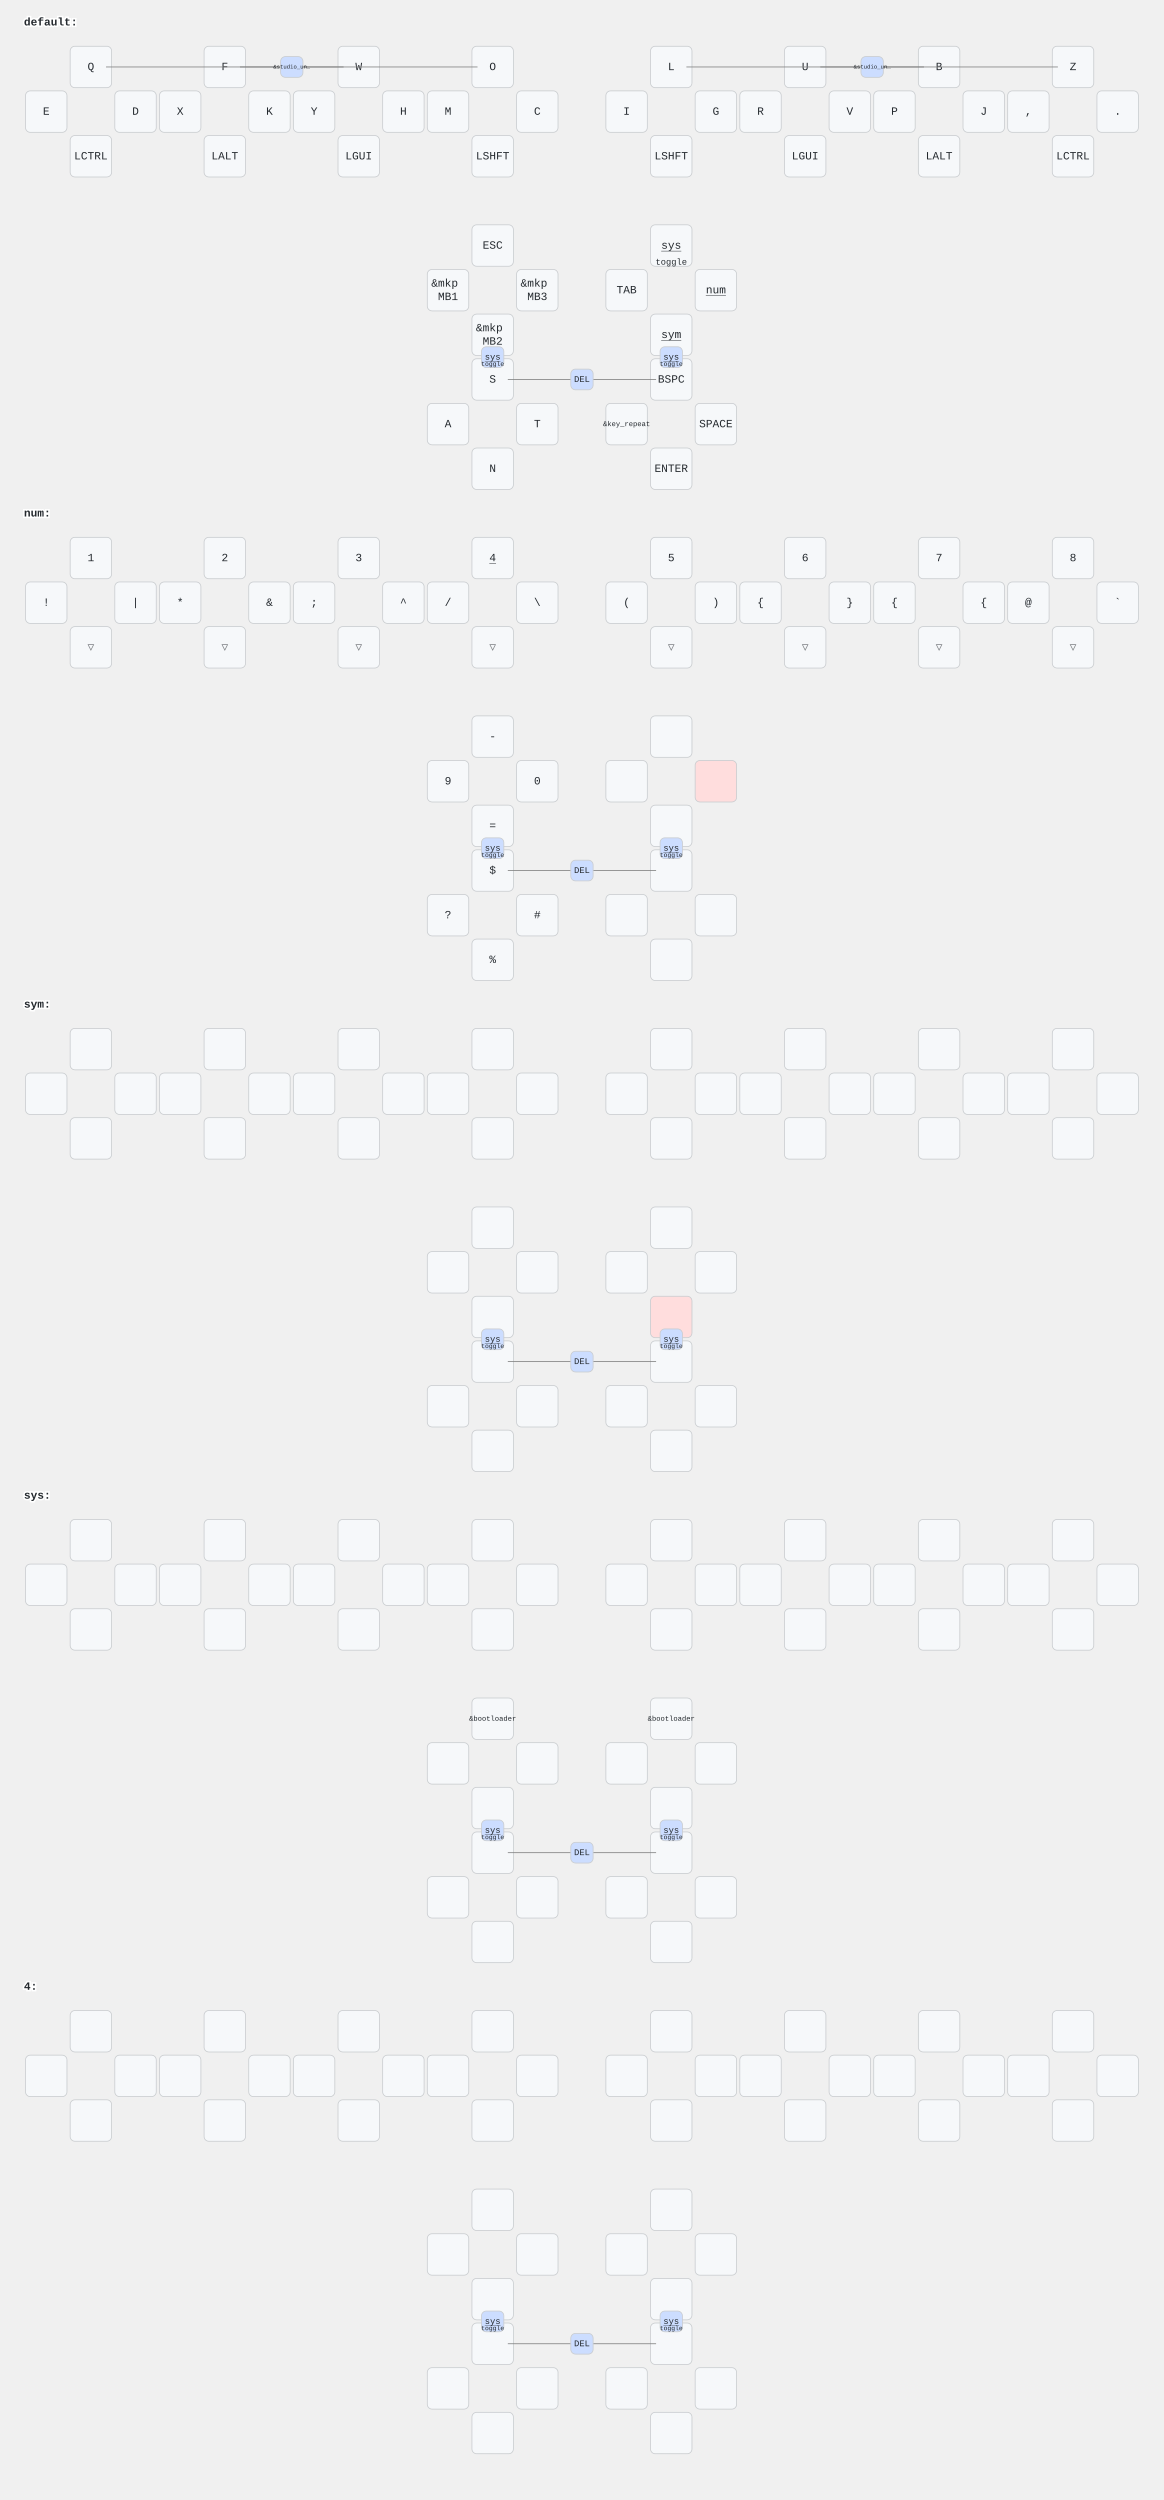
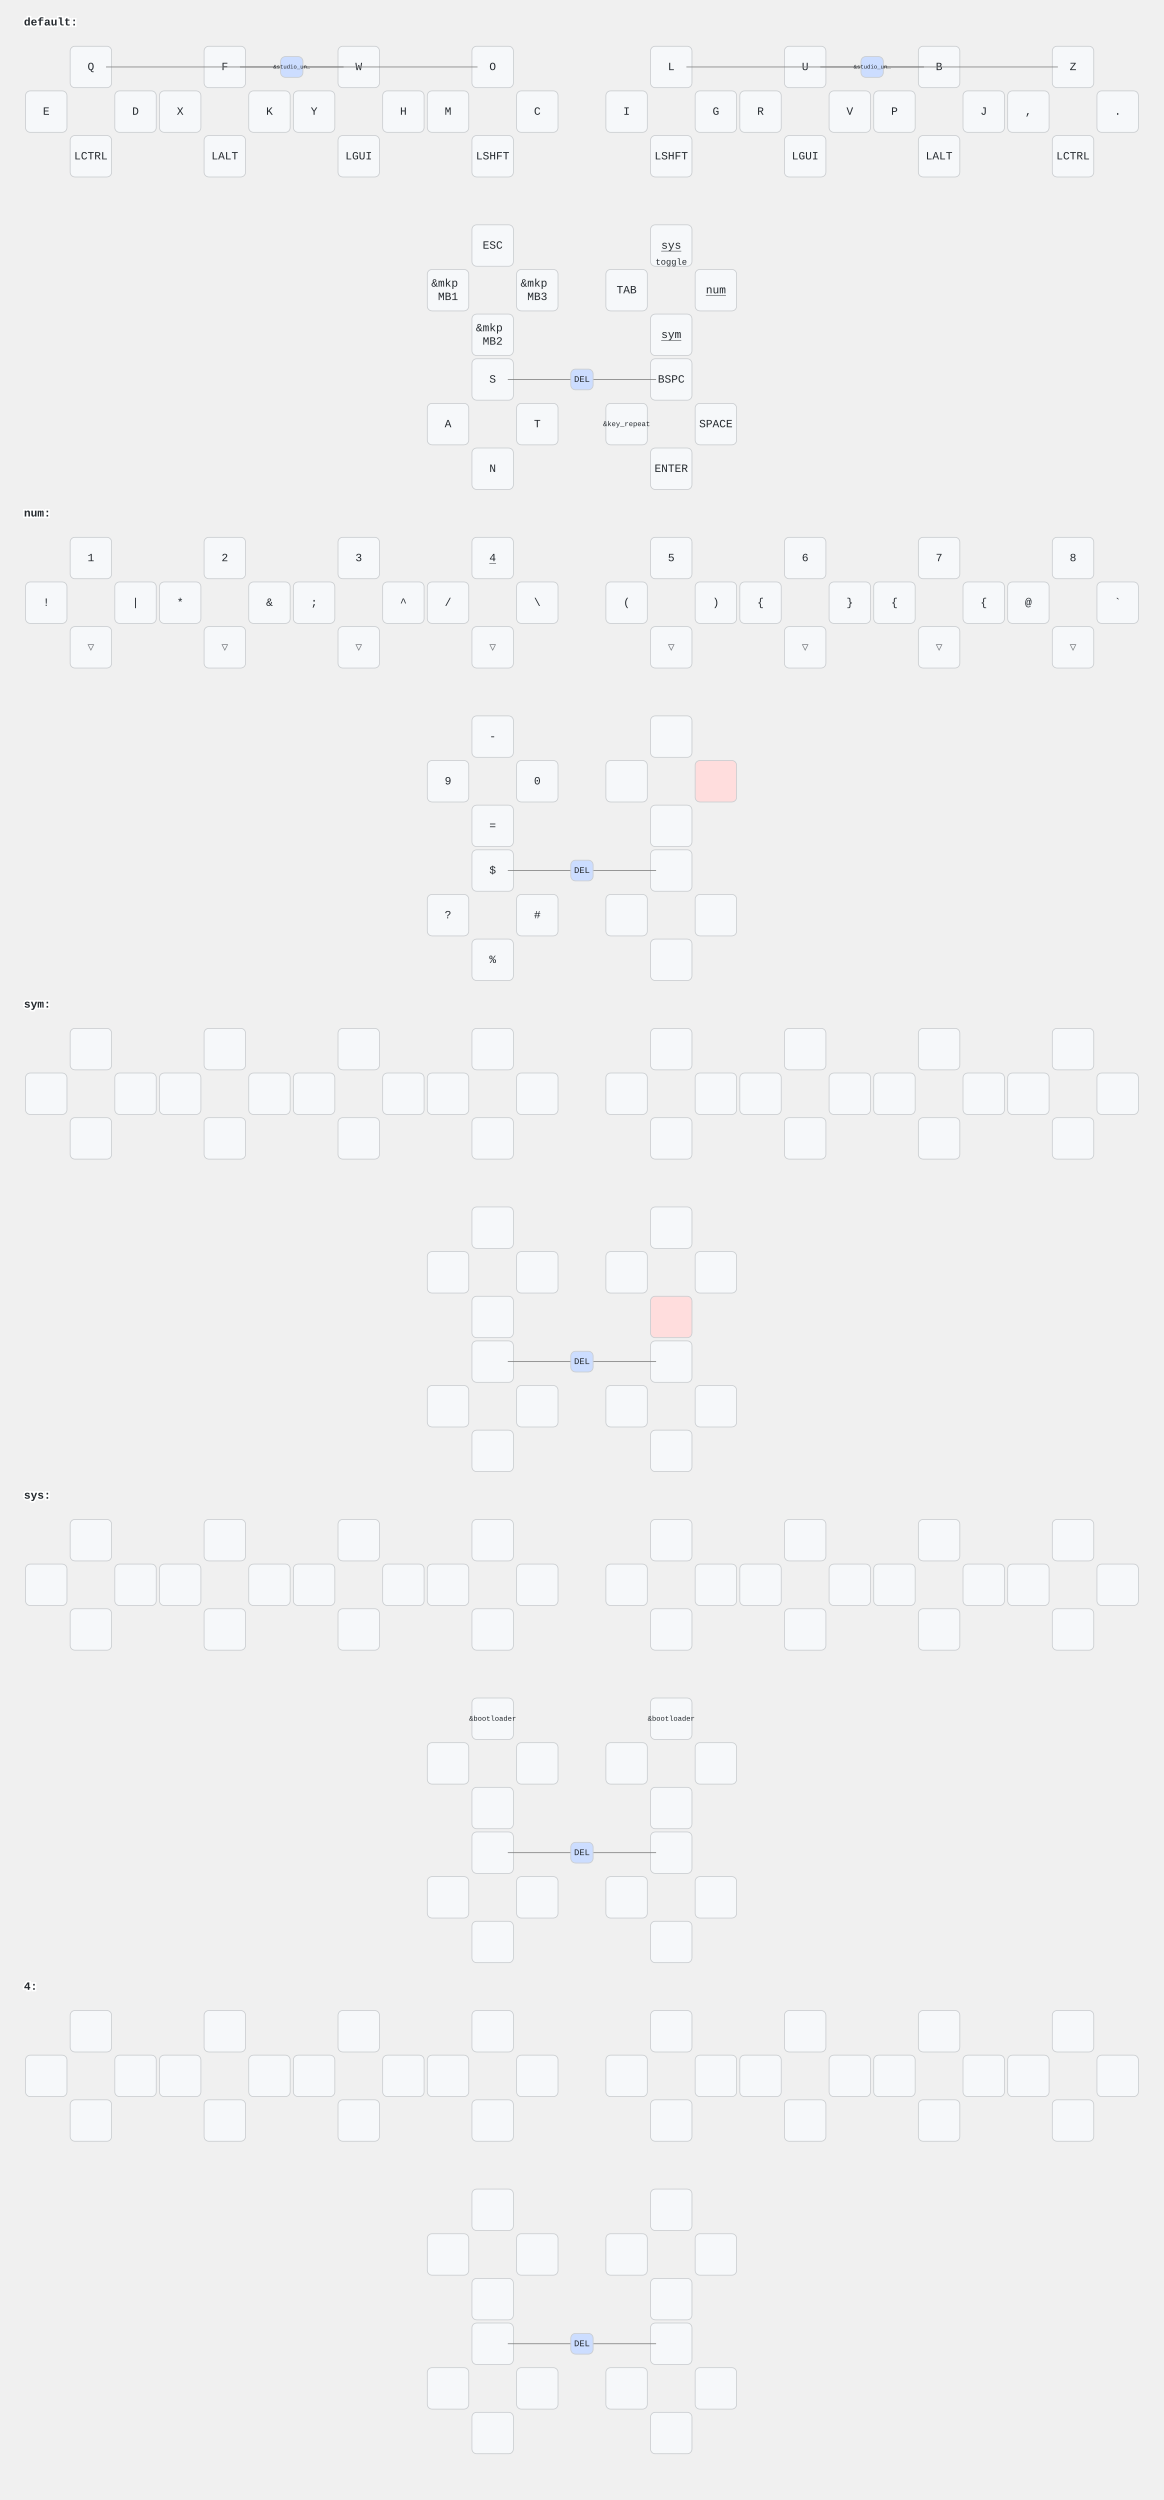
<svg xmlns="http://www.w3.org/2000/svg" width="1460" height="3136" viewBox="0 0 1460 3136" class="keymap">
  <style>/* inherit to force styles through use tags */
svg path {
    fill: inherit;
}

/* font and background color specifications */
svg.keymap {
    font-family: SFMono-Regular,Consolas,Liberation Mono,Menlo,monospace;
    font-size: 14px;
    font-kerning: normal;
    text-rendering: optimizeLegibility;
    fill: #24292e;
}

/* default key styling */
rect.key {
    fill: #f6f8fa;
}

rect.key, rect.combo {
    stroke: #c9cccf;
    stroke-width: 1;
}

/* default key side styling, only used is draw_key_sides is set */
rect.side {
    filter: brightness(90%);
}

/* color accent for combo boxes */
rect.combo, rect.combo-separate {
    fill: #cdf;
}

/* color accent for held keys */
rect.held, rect.combo.held {
    fill: #fdd;
}

/* color accent for ghost (optional) keys */
rect.ghost, rect.combo.ghost {
    stroke-dasharray: 4, 4;
    stroke-width: 2;
}

text {
    text-anchor: middle;
    dominant-baseline: middle;
}

/* styling for layer labels */
text.label {
    font-weight: bold;
    text-anchor: start;
    stroke: white;
    stroke-width: 4;
    paint-order: stroke;
}

/* styling for optional footer */
text.footer {
    text-anchor: end;
    dominant-baseline: auto;
    stroke: white;
    stroke-width: 4;
    paint-order: stroke;
}

/* styling for combo tap, and key non-tap label text */
text.combo, text.hold, text.shifted, text.left, text.right {
    font-size: 11px;
}

text.hold {
    text-anchor: middle;
    dominant-baseline: auto;
}

text.shifted {
    text-anchor: middle;
    dominant-baseline: hanging;
}

text.left {
    text-anchor: start;
}

text.right {
    text-anchor: end;
}

text.layer-activator {
    text-decoration: underline;
}

/* styling for hold/shifted label text in combo box */
text.combo.hold, text.combo.shifted, text.combo.left, text.combo.right {
    font-size: 8px;
}

/* lighter symbol for transparent keys */
text.trans {
    fill: #7b7e81;
}

/* styling for combo dendrons */
path.combo {
    stroke-width: 1;
    stroke: gray;
    fill: none;
}

/* Start Tabler Icons Cleanup */
/* cannot use height/width with glyphs */
.icon-tabler &gt; path {
    fill: inherit;
    stroke: inherit;
    stroke-width: 2;
}
/* hide tabler's default box */
.icon-tabler &gt; path[stroke="none"][fill="none"] {
    visibility: hidden;
}
/* End Tabler Icons Cleanup */
</style>
  <g transform="translate(30, 0)" class="layer-default">
    <text x="0" y="28" class="label" id="default">default:</text>
    <g transform="translate(0, 56)">
      <g transform="translate(84, 28)" class="key keypos-0">
        <rect rx="6" ry="6" x="-26" y="-26" width="52" height="52" class="key" />
        <text x="0" y="0" class="key tap">Q</text>
      </g>
      <g transform="translate(252, 28)" class="key keypos-1">
        <rect rx="6" ry="6" x="-26" y="-26" width="52" height="52" class="key" />
        <text x="0" y="0" class="key tap">F</text>
      </g>
      <g transform="translate(420, 28)" class="key keypos-2">
        <rect rx="6" ry="6" x="-26" y="-26" width="52" height="52" class="key" />
        <text x="0" y="0" class="key tap">W</text>
      </g>
      <g transform="translate(588, 28)" class="key keypos-3">
        <rect rx="6" ry="6" x="-26" y="-26" width="52" height="52" class="key" />
        <text x="0" y="0" class="key tap">O</text>
      </g>
      <g transform="translate(812, 28)" class="key keypos-4">
        <rect rx="6" ry="6" x="-26" y="-26" width="52" height="52" class="key" />
        <text x="0" y="0" class="key tap">L</text>
      </g>
      <g transform="translate(980, 28)" class="key keypos-5">
        <rect rx="6" ry="6" x="-26" y="-26" width="52" height="52" class="key" />
        <text x="0" y="0" class="key tap">U</text>
      </g>
      <g transform="translate(1148, 28)" class="key keypos-6">
        <rect rx="6" ry="6" x="-26" y="-26" width="52" height="52" class="key" />
        <text x="0" y="0" class="key tap">B</text>
      </g>
      <g transform="translate(1316, 28)" class="key keypos-7">
        <rect rx="6" ry="6" x="-26" y="-26" width="52" height="52" class="key" />
        <text x="0" y="0" class="key tap">Z</text>
      </g>
      <g transform="translate(28, 84)" class="key keypos-8">
        <rect rx="6" ry="6" x="-26" y="-26" width="52" height="52" class="key" />
        <text x="0" y="0" class="key tap">E</text>
      </g>
      <g transform="translate(140, 84)" class="key keypos-9">
        <rect rx="6" ry="6" x="-26" y="-26" width="52" height="52" class="key" />
        <text x="0" y="0" class="key tap">D</text>
      </g>
      <g transform="translate(196, 84)" class="key keypos-10">
        <rect rx="6" ry="6" x="-26" y="-26" width="52" height="52" class="key" />
        <text x="0" y="0" class="key tap">X</text>
      </g>
      <g transform="translate(308, 84)" class="key keypos-11">
        <rect rx="6" ry="6" x="-26" y="-26" width="52" height="52" class="key" />
        <text x="0" y="0" class="key tap">K</text>
      </g>
      <g transform="translate(364, 84)" class="key keypos-12">
        <rect rx="6" ry="6" x="-26" y="-26" width="52" height="52" class="key" />
        <text x="0" y="0" class="key tap">Y</text>
      </g>
      <g transform="translate(476, 84)" class="key keypos-13">
        <rect rx="6" ry="6" x="-26" y="-26" width="52" height="52" class="key" />
        <text x="0" y="0" class="key tap">H</text>
      </g>
      <g transform="translate(532, 84)" class="key keypos-14">
        <rect rx="6" ry="6" x="-26" y="-26" width="52" height="52" class="key" />
        <text x="0" y="0" class="key tap">M</text>
      </g>
      <g transform="translate(644, 84)" class="key keypos-15">
        <rect rx="6" ry="6" x="-26" y="-26" width="52" height="52" class="key" />
        <text x="0" y="0" class="key tap">C</text>
      </g>
      <g transform="translate(756, 84)" class="key keypos-16">
        <rect rx="6" ry="6" x="-26" y="-26" width="52" height="52" class="key" />
        <text x="0" y="0" class="key tap">I</text>
      </g>
      <g transform="translate(868, 84)" class="key keypos-17">
        <rect rx="6" ry="6" x="-26" y="-26" width="52" height="52" class="key" />
        <text x="0" y="0" class="key tap">G</text>
      </g>
      <g transform="translate(924, 84)" class="key keypos-18">
        <rect rx="6" ry="6" x="-26" y="-26" width="52" height="52" class="key" />
        <text x="0" y="0" class="key tap">R</text>
      </g>
      <g transform="translate(1036, 84)" class="key keypos-19">
        <rect rx="6" ry="6" x="-26" y="-26" width="52" height="52" class="key" />
        <text x="0" y="0" class="key tap">V</text>
      </g>
      <g transform="translate(1092, 84)" class="key keypos-20">
        <rect rx="6" ry="6" x="-26" y="-26" width="52" height="52" class="key" />
        <text x="0" y="0" class="key tap">P</text>
      </g>
      <g transform="translate(1204, 84)" class="key keypos-21">
        <rect rx="6" ry="6" x="-26" y="-26" width="52" height="52" class="key" />
        <text x="0" y="0" class="key tap">J</text>
      </g>
      <g transform="translate(1260, 84)" class="key keypos-22">
        <rect rx="6" ry="6" x="-26" y="-26" width="52" height="52" class="key" />
        <text x="0" y="0" class="key tap">,</text>
      </g>
      <g transform="translate(1372, 84)" class="key keypos-23">
        <rect rx="6" ry="6" x="-26" y="-26" width="52" height="52" class="key" />
        <text x="0" y="0" class="key tap">.</text>
      </g>
      <g transform="translate(84, 140)" class="key keypos-24">
        <rect rx="6" ry="6" x="-26" y="-26" width="52" height="52" class="key" />
        <text x="0" y="0" class="key tap">LCTRL</text>
      </g>
      <g transform="translate(252, 140)" class="key keypos-25">
        <rect rx="6" ry="6" x="-26" y="-26" width="52" height="52" class="key" />
        <text x="0" y="0" class="key tap">LALT</text>
      </g>
      <g transform="translate(420, 140)" class="key keypos-26">
        <rect rx="6" ry="6" x="-26" y="-26" width="52" height="52" class="key" />
        <text x="0" y="0" class="key tap">LGUI</text>
      </g>
      <g transform="translate(588, 140)" class="key keypos-27">
        <rect rx="6" ry="6" x="-26" y="-26" width="52" height="52" class="key" />
        <text x="0" y="0" class="key tap">LSHFT</text>
      </g>
      <g transform="translate(812, 140)" class="key keypos-28">
        <rect rx="6" ry="6" x="-26" y="-26" width="52" height="52" class="key" />
        <text x="0" y="0" class="key tap">LSHFT</text>
      </g>
      <g transform="translate(980, 140)" class="key keypos-29">
        <rect rx="6" ry="6" x="-26" y="-26" width="52" height="52" class="key" />
        <text x="0" y="0" class="key tap">LGUI</text>
      </g>
      <g transform="translate(1148, 140)" class="key keypos-30">
        <rect rx="6" ry="6" x="-26" y="-26" width="52" height="52" class="key" />
        <text x="0" y="0" class="key tap">LALT</text>
      </g>
      <g transform="translate(1316, 140)" class="key keypos-31">
        <rect rx="6" ry="6" x="-26" y="-26" width="52" height="52" class="key" />
        <text x="0" y="0" class="key tap">LCTRL</text>
      </g>
      <g transform="translate(588, 252)" class="key keypos-32">
        <rect rx="6" ry="6" x="-26" y="-26" width="52" height="52" class="key" />
        <text x="0" y="0" class="key tap">ESC</text>
      </g>
      <g transform="translate(812, 252)" class="key keypos-33">
        <rect rx="6" ry="6" x="-26" y="-26" width="52" height="52" class="key" />
        <a href="#sys">
          <text x="0" y="0" class="key tap layer-activator">sys</text>
        </a>
        <text x="0" y="24" class="key hold">toggle</text>
      </g>
      <g transform="translate(532, 308)" class="key keypos-34">
        <rect rx="6" ry="6" x="-26" y="-26" width="52" height="52" class="key" />
        <text x="0" y="0" class="key tap">
          <tspan x="0" dy="-0.6em">&amp;mkp</tspan>
          <tspan x="0" dy="1.2em">MB1</tspan>
        </text>
      </g>
      <g transform="translate(644, 308)" class="key keypos-35">
        <rect rx="6" ry="6" x="-26" y="-26" width="52" height="52" class="key" />
        <text x="0" y="0" class="key tap">
          <tspan x="0" dy="-0.6em">&amp;mkp</tspan>
          <tspan x="0" dy="1.2em">MB3</tspan>
        </text>
      </g>
      <g transform="translate(756, 308)" class="key keypos-36">
        <rect rx="6" ry="6" x="-26" y="-26" width="52" height="52" class="key" />
        <text x="0" y="0" class="key tap">TAB</text>
      </g>
      <g transform="translate(868, 308)" class="key keypos-37">
        <rect rx="6" ry="6" x="-26" y="-26" width="52" height="52" class="key" />
        <a href="#num">
          <text x="0" y="0" class="key tap layer-activator">num</text>
        </a>
      </g>
      <g transform="translate(588, 364)" class="key keypos-38">
        <rect rx="6" ry="6" x="-26" y="-26" width="52" height="52" class="key" />
        <text x="0" y="0" class="key tap">
          <tspan x="0" dy="-0.6em">&amp;mkp</tspan>
          <tspan x="0" dy="1.2em">MB2</tspan>
        </text>
      </g>
      <g transform="translate(812, 364)" class="key keypos-39">
        <rect rx="6" ry="6" x="-26" y="-26" width="52" height="52" class="key" />
        <a href="#sym">
          <text x="0" y="0" class="key tap layer-activator">sym</text>
        </a>
      </g>
      <g transform="translate(588, 420)" class="key keypos-40">
        <rect rx="6" ry="6" x="-26" y="-26" width="52" height="52" class="key" />
        <text x="0" y="0" class="key tap">S</text>
      </g>
      <g transform="translate(812, 420)" class="key keypos-41">
        <rect rx="6" ry="6" x="-26" y="-26" width="52" height="52" class="key" />
        <text x="0" y="0" class="key tap">BSPC</text>
      </g>
      <g transform="translate(532, 476)" class="key keypos-42">
        <rect rx="6" ry="6" x="-26" y="-26" width="52" height="52" class="key" />
        <text x="0" y="0" class="key tap">A</text>
      </g>
      <g transform="translate(644, 476)" class="key keypos-43">
        <rect rx="6" ry="6" x="-26" y="-26" width="52" height="52" class="key" />
        <text x="0" y="0" class="key tap">T</text>
      </g>
      <g transform="translate(756, 476)" class="key keypos-44">
        <rect rx="6" ry="6" x="-26" y="-26" width="52" height="52" class="key" />
        <text x="0" y="0" class="key tap">
          <tspan style="font-size: 64%">&amp;key_repeat</tspan>
        </text>
      </g>
      <g transform="translate(868, 476)" class="key keypos-45">
        <rect rx="6" ry="6" x="-26" y="-26" width="52" height="52" class="key" />
        <text x="0" y="0" class="key tap">SPACE</text>
      </g>
      <g transform="translate(588, 532)" class="key keypos-46">
        <rect rx="6" ry="6" x="-26" y="-26" width="52" height="52" class="key" />
        <text x="0" y="0" class="key tap">N</text>
      </g>
      <g transform="translate(812, 532)" class="key keypos-47">
        <rect rx="6" ry="6" x="-26" y="-26" width="52" height="52" class="key" />
        <text x="0" y="0" class="key tap">ENTER</text>
      </g>
      <g class="combo combopos-0">
        <path d="M336,28 l-233,0" class="combo" />
        <path d="M336,28 l-65,0" class="combo" />
        <path d="M336,28 l65,0" class="combo" />
        <path d="M336,28 l233,0" class="combo" />
        <rect rx="6" ry="6" x="322" y="15" width="28" height="26" class="combo" />
        <text x="336" y="28" class="combo tap">
          <tspan style="font-size: 64%">&amp;studio_un…</tspan>
        </text>
      </g>
      <g class="combo combopos-1">
        <path d="M1064,28 l-233,0" class="combo" />
        <path d="M1064,28 l-65,0" class="combo" />
        <path d="M1064,28 l65,0" class="combo" />
        <path d="M1064,28 l233,0" class="combo" />
        <rect rx="6" ry="6" x="1050" y="15" width="28" height="26" class="combo" />
        <text x="1064" y="28" class="combo tap">
          <tspan style="font-size: 64%">&amp;studio_un…</tspan>
        </text>
      </g>
      <g class="combo combopos-2">
-         <rect rx="6" ry="6" x="574" y="379" width="28" height="26" class="combo" />
-         <a href="#sys">
-           <text x="588" y="392" class="combo tap layer-activator">sys</text>
-         </a>
-         <text x="588" y="403" class="combo hold">toggle</text>
-       </g>
-       <g class="combo combopos-3">
-         <rect rx="6" ry="6" x="798" y="379" width="28" height="26" class="combo" />
-         <a href="#sys">
-           <text x="812" y="392" class="combo tap layer-activator">sys</text>
-         </a>
-         <text x="812" y="403" class="combo hold">toggle</text>
-       </g>
-       <g class="combo combopos-4">
        <path d="M700,420 l-93,0" class="combo" />
        <path d="M700,420 l93,0" class="combo" />
        <rect rx="6" ry="6" x="686" y="407" width="28" height="26" class="combo" />
        <text x="700" y="420" class="combo tap">DEL</text>
      </g>
    </g>
  </g>
  <g transform="translate(30, 616)" class="layer-num">
    <text x="0" y="28" class="label" id="num">num:</text>
    <g transform="translate(0, 56)">
      <g transform="translate(84, 28)" class="key keypos-0">
        <rect rx="6" ry="6" x="-26" y="-26" width="52" height="52" class="key" />
        <text x="0" y="0" class="key tap">1</text>
      </g>
      <g transform="translate(252, 28)" class="key keypos-1">
        <rect rx="6" ry="6" x="-26" y="-26" width="52" height="52" class="key" />
        <text x="0" y="0" class="key tap">2</text>
      </g>
      <g transform="translate(420, 28)" class="key keypos-2">
        <rect rx="6" ry="6" x="-26" y="-26" width="52" height="52" class="key" />
        <text x="0" y="0" class="key tap">3</text>
      </g>
      <g transform="translate(588, 28)" class="key keypos-3">
        <rect rx="6" ry="6" x="-26" y="-26" width="52" height="52" class="key" />
        <a href="#x_x">
          <text x="0" y="0" class="key tap layer-activator">4</text>
        </a>
      </g>
      <g transform="translate(812, 28)" class="key keypos-4">
        <rect rx="6" ry="6" x="-26" y="-26" width="52" height="52" class="key" />
        <text x="0" y="0" class="key tap">5</text>
      </g>
      <g transform="translate(980, 28)" class="key keypos-5">
        <rect rx="6" ry="6" x="-26" y="-26" width="52" height="52" class="key" />
        <text x="0" y="0" class="key tap">6</text>
      </g>
      <g transform="translate(1148, 28)" class="key keypos-6">
        <rect rx="6" ry="6" x="-26" y="-26" width="52" height="52" class="key" />
        <text x="0" y="0" class="key tap">7</text>
      </g>
      <g transform="translate(1316, 28)" class="key keypos-7">
        <rect rx="6" ry="6" x="-26" y="-26" width="52" height="52" class="key" />
        <text x="0" y="0" class="key tap">8</text>
      </g>
      <g transform="translate(28, 84)" class="key keypos-8">
        <rect rx="6" ry="6" x="-26" y="-26" width="52" height="52" class="key" />
        <text x="0" y="0" class="key tap">!</text>
      </g>
      <g transform="translate(140, 84)" class="key keypos-9">
        <rect rx="6" ry="6" x="-26" y="-26" width="52" height="52" class="key" />
        <text x="0" y="0" class="key tap">|</text>
      </g>
      <g transform="translate(196, 84)" class="key keypos-10">
        <rect rx="6" ry="6" x="-26" y="-26" width="52" height="52" class="key" />
        <text x="0" y="0" class="key tap">*</text>
      </g>
      <g transform="translate(308, 84)" class="key keypos-11">
        <rect rx="6" ry="6" x="-26" y="-26" width="52" height="52" class="key" />
        <text x="0" y="0" class="key tap">&amp;</text>
      </g>
      <g transform="translate(364, 84)" class="key keypos-12">
        <rect rx="6" ry="6" x="-26" y="-26" width="52" height="52" class="key" />
        <text x="0" y="0" class="key tap">;</text>
      </g>
      <g transform="translate(476, 84)" class="key keypos-13">
        <rect rx="6" ry="6" x="-26" y="-26" width="52" height="52" class="key" />
        <text x="0" y="0" class="key tap">^</text>
      </g>
      <g transform="translate(532, 84)" class="key keypos-14">
        <rect rx="6" ry="6" x="-26" y="-26" width="52" height="52" class="key" />
        <text x="0" y="0" class="key tap">/</text>
      </g>
      <g transform="translate(644, 84)" class="key keypos-15">
        <rect rx="6" ry="6" x="-26" y="-26" width="52" height="52" class="key" />
        <text x="0" y="0" class="key tap">\</text>
      </g>
      <g transform="translate(756, 84)" class="key keypos-16">
        <rect rx="6" ry="6" x="-26" y="-26" width="52" height="52" class="key" />
        <text x="0" y="0" class="key tap">(</text>
      </g>
      <g transform="translate(868, 84)" class="key keypos-17">
        <rect rx="6" ry="6" x="-26" y="-26" width="52" height="52" class="key" />
        <text x="0" y="0" class="key tap">)</text>
      </g>
      <g transform="translate(924, 84)" class="key keypos-18">
        <rect rx="6" ry="6" x="-26" y="-26" width="52" height="52" class="key" />
        <text x="0" y="0" class="key tap">{</text>
      </g>
      <g transform="translate(1036, 84)" class="key keypos-19">
        <rect rx="6" ry="6" x="-26" y="-26" width="52" height="52" class="key" />
        <text x="0" y="0" class="key tap">}</text>
      </g>
      <g transform="translate(1092, 84)" class="key keypos-20">
        <rect rx="6" ry="6" x="-26" y="-26" width="52" height="52" class="key" />
        <text x="0" y="0" class="key tap">{</text>
      </g>
      <g transform="translate(1204, 84)" class="key keypos-21">
        <rect rx="6" ry="6" x="-26" y="-26" width="52" height="52" class="key" />
        <text x="0" y="0" class="key tap">{</text>
      </g>
      <g transform="translate(1260, 84)" class="key keypos-22">
        <rect rx="6" ry="6" x="-26" y="-26" width="52" height="52" class="key" />
        <text x="0" y="0" class="key tap">@</text>
      </g>
      <g transform="translate(1372, 84)" class="key keypos-23">
        <rect rx="6" ry="6" x="-26" y="-26" width="52" height="52" class="key" />
        <text x="0" y="0" class="key tap">`</text>
      </g>
      <g transform="translate(84, 140)" class="key trans keypos-24">
        <rect rx="6" ry="6" x="-26" y="-26" width="52" height="52" class="key trans" />
        <text x="0" y="0" class="key trans tap">▽</text>
      </g>
      <g transform="translate(252, 140)" class="key trans keypos-25">
        <rect rx="6" ry="6" x="-26" y="-26" width="52" height="52" class="key trans" />
        <text x="0" y="0" class="key trans tap">▽</text>
      </g>
      <g transform="translate(420, 140)" class="key trans keypos-26">
        <rect rx="6" ry="6" x="-26" y="-26" width="52" height="52" class="key trans" />
        <text x="0" y="0" class="key trans tap">▽</text>
      </g>
      <g transform="translate(588, 140)" class="key trans keypos-27">
        <rect rx="6" ry="6" x="-26" y="-26" width="52" height="52" class="key trans" />
        <text x="0" y="0" class="key trans tap">▽</text>
      </g>
      <g transform="translate(812, 140)" class="key trans keypos-28">
        <rect rx="6" ry="6" x="-26" y="-26" width="52" height="52" class="key trans" />
        <text x="0" y="0" class="key trans tap">▽</text>
      </g>
      <g transform="translate(980, 140)" class="key trans keypos-29">
        <rect rx="6" ry="6" x="-26" y="-26" width="52" height="52" class="key trans" />
        <text x="0" y="0" class="key trans tap">▽</text>
      </g>
      <g transform="translate(1148, 140)" class="key trans keypos-30">
        <rect rx="6" ry="6" x="-26" y="-26" width="52" height="52" class="key trans" />
        <text x="0" y="0" class="key trans tap">▽</text>
      </g>
      <g transform="translate(1316, 140)" class="key trans keypos-31">
        <rect rx="6" ry="6" x="-26" y="-26" width="52" height="52" class="key trans" />
        <text x="0" y="0" class="key trans tap">▽</text>
      </g>
      <g transform="translate(588, 252)" class="key keypos-32">
        <rect rx="6" ry="6" x="-26" y="-26" width="52" height="52" class="key" />
        <text x="0" y="0" class="key tap">-</text>
      </g>
      <g transform="translate(812, 252)" class="key keypos-33">
        <rect rx="6" ry="6" x="-26" y="-26" width="52" height="52" class="key" />
      </g>
      <g transform="translate(532, 308)" class="key keypos-34">
        <rect rx="6" ry="6" x="-26" y="-26" width="52" height="52" class="key" />
        <text x="0" y="0" class="key tap">9</text>
      </g>
      <g transform="translate(644, 308)" class="key keypos-35">
        <rect rx="6" ry="6" x="-26" y="-26" width="52" height="52" class="key" />
        <text x="0" y="0" class="key tap">0</text>
      </g>
      <g transform="translate(756, 308)" class="key keypos-36">
        <rect rx="6" ry="6" x="-26" y="-26" width="52" height="52" class="key" />
      </g>
      <g transform="translate(868, 308)" class="key held keypos-37">
        <rect rx="6" ry="6" x="-26" y="-26" width="52" height="52" class="key held" />
      </g>
      <g transform="translate(588, 364)" class="key keypos-38">
        <rect rx="6" ry="6" x="-26" y="-26" width="52" height="52" class="key" />
        <text x="0" y="0" class="key tap">=</text>
      </g>
      <g transform="translate(812, 364)" class="key keypos-39">
        <rect rx="6" ry="6" x="-26" y="-26" width="52" height="52" class="key" />
      </g>
      <g transform="translate(588, 420)" class="key keypos-40">
        <rect rx="6" ry="6" x="-26" y="-26" width="52" height="52" class="key" />
        <text x="0" y="0" class="key tap">$</text>
      </g>
      <g transform="translate(812, 420)" class="key keypos-41">
        <rect rx="6" ry="6" x="-26" y="-26" width="52" height="52" class="key" />
      </g>
      <g transform="translate(532, 476)" class="key keypos-42">
        <rect rx="6" ry="6" x="-26" y="-26" width="52" height="52" class="key" />
        <text x="0" y="0" class="key tap">?</text>
      </g>
      <g transform="translate(644, 476)" class="key keypos-43">
        <rect rx="6" ry="6" x="-26" y="-26" width="52" height="52" class="key" />
        <text x="0" y="0" class="key tap">#</text>
      </g>
      <g transform="translate(756, 476)" class="key keypos-44">
        <rect rx="6" ry="6" x="-26" y="-26" width="52" height="52" class="key" />
      </g>
      <g transform="translate(868, 476)" class="key keypos-45">
        <rect rx="6" ry="6" x="-26" y="-26" width="52" height="52" class="key" />
      </g>
      <g transform="translate(588, 532)" class="key keypos-46">
        <rect rx="6" ry="6" x="-26" y="-26" width="52" height="52" class="key" />
        <text x="0" y="0" class="key tap">%</text>
      </g>
      <g transform="translate(812, 532)" class="key keypos-47">
        <rect rx="6" ry="6" x="-26" y="-26" width="52" height="52" class="key" />
      </g>
      <g class="combo combopos-0">
-         <rect rx="6" ry="6" x="574" y="379" width="28" height="26" class="combo" />
-         <a href="#sys">
-           <text x="588" y="392" class="combo tap layer-activator">sys</text>
-         </a>
-         <text x="588" y="403" class="combo hold">toggle</text>
-       </g>
-       <g class="combo combopos-1">
-         <rect rx="6" ry="6" x="798" y="379" width="28" height="26" class="combo" />
-         <a href="#sys">
-           <text x="812" y="392" class="combo tap layer-activator">sys</text>
-         </a>
-         <text x="812" y="403" class="combo hold">toggle</text>
-       </g>
-       <g class="combo combopos-2">
        <path d="M700,420 l-93,0" class="combo" />
        <path d="M700,420 l93,0" class="combo" />
        <rect rx="6" ry="6" x="686" y="407" width="28" height="26" class="combo" />
        <text x="700" y="420" class="combo tap">DEL</text>
      </g>
    </g>
  </g>
  <g transform="translate(30, 1232)" class="layer-sym">
    <text x="0" y="28" class="label" id="sym">sym:</text>
    <g transform="translate(0, 56)">
      <g transform="translate(84, 28)" class="key keypos-0">
        <rect rx="6" ry="6" x="-26" y="-26" width="52" height="52" class="key" />
      </g>
      <g transform="translate(252, 28)" class="key keypos-1">
        <rect rx="6" ry="6" x="-26" y="-26" width="52" height="52" class="key" />
      </g>
      <g transform="translate(420, 28)" class="key keypos-2">
        <rect rx="6" ry="6" x="-26" y="-26" width="52" height="52" class="key" />
      </g>
      <g transform="translate(588, 28)" class="key keypos-3">
        <rect rx="6" ry="6" x="-26" y="-26" width="52" height="52" class="key" />
      </g>
      <g transform="translate(812, 28)" class="key keypos-4">
        <rect rx="6" ry="6" x="-26" y="-26" width="52" height="52" class="key" />
      </g>
      <g transform="translate(980, 28)" class="key keypos-5">
        <rect rx="6" ry="6" x="-26" y="-26" width="52" height="52" class="key" />
      </g>
      <g transform="translate(1148, 28)" class="key keypos-6">
        <rect rx="6" ry="6" x="-26" y="-26" width="52" height="52" class="key" />
      </g>
      <g transform="translate(1316, 28)" class="key keypos-7">
        <rect rx="6" ry="6" x="-26" y="-26" width="52" height="52" class="key" />
      </g>
      <g transform="translate(28, 84)" class="key keypos-8">
        <rect rx="6" ry="6" x="-26" y="-26" width="52" height="52" class="key" />
      </g>
      <g transform="translate(140, 84)" class="key keypos-9">
        <rect rx="6" ry="6" x="-26" y="-26" width="52" height="52" class="key" />
      </g>
      <g transform="translate(196, 84)" class="key keypos-10">
        <rect rx="6" ry="6" x="-26" y="-26" width="52" height="52" class="key" />
      </g>
      <g transform="translate(308, 84)" class="key keypos-11">
        <rect rx="6" ry="6" x="-26" y="-26" width="52" height="52" class="key" />
      </g>
      <g transform="translate(364, 84)" class="key keypos-12">
        <rect rx="6" ry="6" x="-26" y="-26" width="52" height="52" class="key" />
      </g>
      <g transform="translate(476, 84)" class="key keypos-13">
        <rect rx="6" ry="6" x="-26" y="-26" width="52" height="52" class="key" />
      </g>
      <g transform="translate(532, 84)" class="key keypos-14">
        <rect rx="6" ry="6" x="-26" y="-26" width="52" height="52" class="key" />
      </g>
      <g transform="translate(644, 84)" class="key keypos-15">
        <rect rx="6" ry="6" x="-26" y="-26" width="52" height="52" class="key" />
      </g>
      <g transform="translate(756, 84)" class="key keypos-16">
        <rect rx="6" ry="6" x="-26" y="-26" width="52" height="52" class="key" />
      </g>
      <g transform="translate(868, 84)" class="key keypos-17">
        <rect rx="6" ry="6" x="-26" y="-26" width="52" height="52" class="key" />
      </g>
      <g transform="translate(924, 84)" class="key keypos-18">
        <rect rx="6" ry="6" x="-26" y="-26" width="52" height="52" class="key" />
      </g>
      <g transform="translate(1036, 84)" class="key keypos-19">
        <rect rx="6" ry="6" x="-26" y="-26" width="52" height="52" class="key" />
      </g>
      <g transform="translate(1092, 84)" class="key keypos-20">
        <rect rx="6" ry="6" x="-26" y="-26" width="52" height="52" class="key" />
      </g>
      <g transform="translate(1204, 84)" class="key keypos-21">
        <rect rx="6" ry="6" x="-26" y="-26" width="52" height="52" class="key" />
      </g>
      <g transform="translate(1260, 84)" class="key keypos-22">
        <rect rx="6" ry="6" x="-26" y="-26" width="52" height="52" class="key" />
      </g>
      <g transform="translate(1372, 84)" class="key keypos-23">
        <rect rx="6" ry="6" x="-26" y="-26" width="52" height="52" class="key" />
      </g>
      <g transform="translate(84, 140)" class="key keypos-24">
        <rect rx="6" ry="6" x="-26" y="-26" width="52" height="52" class="key" />
      </g>
      <g transform="translate(252, 140)" class="key keypos-25">
        <rect rx="6" ry="6" x="-26" y="-26" width="52" height="52" class="key" />
      </g>
      <g transform="translate(420, 140)" class="key keypos-26">
        <rect rx="6" ry="6" x="-26" y="-26" width="52" height="52" class="key" />
      </g>
      <g transform="translate(588, 140)" class="key keypos-27">
        <rect rx="6" ry="6" x="-26" y="-26" width="52" height="52" class="key" />
      </g>
      <g transform="translate(812, 140)" class="key keypos-28">
        <rect rx="6" ry="6" x="-26" y="-26" width="52" height="52" class="key" />
      </g>
      <g transform="translate(980, 140)" class="key keypos-29">
        <rect rx="6" ry="6" x="-26" y="-26" width="52" height="52" class="key" />
      </g>
      <g transform="translate(1148, 140)" class="key keypos-30">
        <rect rx="6" ry="6" x="-26" y="-26" width="52" height="52" class="key" />
      </g>
      <g transform="translate(1316, 140)" class="key keypos-31">
        <rect rx="6" ry="6" x="-26" y="-26" width="52" height="52" class="key" />
      </g>
      <g transform="translate(588, 252)" class="key keypos-32">
        <rect rx="6" ry="6" x="-26" y="-26" width="52" height="52" class="key" />
      </g>
      <g transform="translate(812, 252)" class="key keypos-33">
        <rect rx="6" ry="6" x="-26" y="-26" width="52" height="52" class="key" />
      </g>
      <g transform="translate(532, 308)" class="key keypos-34">
        <rect rx="6" ry="6" x="-26" y="-26" width="52" height="52" class="key" />
      </g>
      <g transform="translate(644, 308)" class="key keypos-35">
        <rect rx="6" ry="6" x="-26" y="-26" width="52" height="52" class="key" />
      </g>
      <g transform="translate(756, 308)" class="key keypos-36">
        <rect rx="6" ry="6" x="-26" y="-26" width="52" height="52" class="key" />
      </g>
      <g transform="translate(868, 308)" class="key keypos-37">
        <rect rx="6" ry="6" x="-26" y="-26" width="52" height="52" class="key" />
      </g>
      <g transform="translate(588, 364)" class="key keypos-38">
        <rect rx="6" ry="6" x="-26" y="-26" width="52" height="52" class="key" />
      </g>
      <g transform="translate(812, 364)" class="key held keypos-39">
        <rect rx="6" ry="6" x="-26" y="-26" width="52" height="52" class="key held" />
      </g>
      <g transform="translate(588, 420)" class="key keypos-40">
        <rect rx="6" ry="6" x="-26" y="-26" width="52" height="52" class="key" />
      </g>
      <g transform="translate(812, 420)" class="key keypos-41">
        <rect rx="6" ry="6" x="-26" y="-26" width="52" height="52" class="key" />
      </g>
      <g transform="translate(532, 476)" class="key keypos-42">
        <rect rx="6" ry="6" x="-26" y="-26" width="52" height="52" class="key" />
      </g>
      <g transform="translate(644, 476)" class="key keypos-43">
        <rect rx="6" ry="6" x="-26" y="-26" width="52" height="52" class="key" />
      </g>
      <g transform="translate(756, 476)" class="key keypos-44">
        <rect rx="6" ry="6" x="-26" y="-26" width="52" height="52" class="key" />
      </g>
      <g transform="translate(868, 476)" class="key keypos-45">
        <rect rx="6" ry="6" x="-26" y="-26" width="52" height="52" class="key" />
      </g>
      <g transform="translate(588, 532)" class="key keypos-46">
        <rect rx="6" ry="6" x="-26" y="-26" width="52" height="52" class="key" />
      </g>
      <g transform="translate(812, 532)" class="key keypos-47">
        <rect rx="6" ry="6" x="-26" y="-26" width="52" height="52" class="key" />
      </g>
      <g class="combo combopos-0">
-         <rect rx="6" ry="6" x="574" y="379" width="28" height="26" class="combo" />
-         <a href="#sys">
-           <text x="588" y="392" class="combo tap layer-activator">sys</text>
-         </a>
-         <text x="588" y="403" class="combo hold">toggle</text>
-       </g>
-       <g class="combo combopos-1">
-         <rect rx="6" ry="6" x="798" y="379" width="28" height="26" class="combo" />
-         <a href="#sys">
-           <text x="812" y="392" class="combo tap layer-activator">sys</text>
-         </a>
-         <text x="812" y="403" class="combo hold">toggle</text>
-       </g>
-       <g class="combo combopos-2">
        <path d="M700,420 l-93,0" class="combo" />
        <path d="M700,420 l93,0" class="combo" />
        <rect rx="6" ry="6" x="686" y="407" width="28" height="26" class="combo" />
        <text x="700" y="420" class="combo tap">DEL</text>
      </g>
    </g>
  </g>
  <g transform="translate(30, 1848)" class="layer-sys">
    <text x="0" y="28" class="label" id="sys">sys:</text>
    <g transform="translate(0, 56)">
      <g transform="translate(84, 28)" class="key keypos-0">
        <rect rx="6" ry="6" x="-26" y="-26" width="52" height="52" class="key" />
      </g>
      <g transform="translate(252, 28)" class="key keypos-1">
        <rect rx="6" ry="6" x="-26" y="-26" width="52" height="52" class="key" />
      </g>
      <g transform="translate(420, 28)" class="key keypos-2">
        <rect rx="6" ry="6" x="-26" y="-26" width="52" height="52" class="key" />
      </g>
      <g transform="translate(588, 28)" class="key keypos-3">
        <rect rx="6" ry="6" x="-26" y="-26" width="52" height="52" class="key" />
      </g>
      <g transform="translate(812, 28)" class="key keypos-4">
        <rect rx="6" ry="6" x="-26" y="-26" width="52" height="52" class="key" />
      </g>
      <g transform="translate(980, 28)" class="key keypos-5">
        <rect rx="6" ry="6" x="-26" y="-26" width="52" height="52" class="key" />
      </g>
      <g transform="translate(1148, 28)" class="key keypos-6">
        <rect rx="6" ry="6" x="-26" y="-26" width="52" height="52" class="key" />
      </g>
      <g transform="translate(1316, 28)" class="key keypos-7">
        <rect rx="6" ry="6" x="-26" y="-26" width="52" height="52" class="key" />
      </g>
      <g transform="translate(28, 84)" class="key keypos-8">
        <rect rx="6" ry="6" x="-26" y="-26" width="52" height="52" class="key" />
      </g>
      <g transform="translate(140, 84)" class="key keypos-9">
        <rect rx="6" ry="6" x="-26" y="-26" width="52" height="52" class="key" />
      </g>
      <g transform="translate(196, 84)" class="key keypos-10">
        <rect rx="6" ry="6" x="-26" y="-26" width="52" height="52" class="key" />
      </g>
      <g transform="translate(308, 84)" class="key keypos-11">
        <rect rx="6" ry="6" x="-26" y="-26" width="52" height="52" class="key" />
      </g>
      <g transform="translate(364, 84)" class="key keypos-12">
        <rect rx="6" ry="6" x="-26" y="-26" width="52" height="52" class="key" />
      </g>
      <g transform="translate(476, 84)" class="key keypos-13">
        <rect rx="6" ry="6" x="-26" y="-26" width="52" height="52" class="key" />
      </g>
      <g transform="translate(532, 84)" class="key keypos-14">
        <rect rx="6" ry="6" x="-26" y="-26" width="52" height="52" class="key" />
      </g>
      <g transform="translate(644, 84)" class="key keypos-15">
        <rect rx="6" ry="6" x="-26" y="-26" width="52" height="52" class="key" />
      </g>
      <g transform="translate(756, 84)" class="key keypos-16">
        <rect rx="6" ry="6" x="-26" y="-26" width="52" height="52" class="key" />
      </g>
      <g transform="translate(868, 84)" class="key keypos-17">
        <rect rx="6" ry="6" x="-26" y="-26" width="52" height="52" class="key" />
      </g>
      <g transform="translate(924, 84)" class="key keypos-18">
        <rect rx="6" ry="6" x="-26" y="-26" width="52" height="52" class="key" />
      </g>
      <g transform="translate(1036, 84)" class="key keypos-19">
        <rect rx="6" ry="6" x="-26" y="-26" width="52" height="52" class="key" />
      </g>
      <g transform="translate(1092, 84)" class="key keypos-20">
        <rect rx="6" ry="6" x="-26" y="-26" width="52" height="52" class="key" />
      </g>
      <g transform="translate(1204, 84)" class="key keypos-21">
        <rect rx="6" ry="6" x="-26" y="-26" width="52" height="52" class="key" />
      </g>
      <g transform="translate(1260, 84)" class="key keypos-22">
        <rect rx="6" ry="6" x="-26" y="-26" width="52" height="52" class="key" />
      </g>
      <g transform="translate(1372, 84)" class="key keypos-23">
        <rect rx="6" ry="6" x="-26" y="-26" width="52" height="52" class="key" />
      </g>
      <g transform="translate(84, 140)" class="key keypos-24">
        <rect rx="6" ry="6" x="-26" y="-26" width="52" height="52" class="key" />
      </g>
      <g transform="translate(252, 140)" class="key keypos-25">
        <rect rx="6" ry="6" x="-26" y="-26" width="52" height="52" class="key" />
      </g>
      <g transform="translate(420, 140)" class="key keypos-26">
        <rect rx="6" ry="6" x="-26" y="-26" width="52" height="52" class="key" />
      </g>
      <g transform="translate(588, 140)" class="key keypos-27">
        <rect rx="6" ry="6" x="-26" y="-26" width="52" height="52" class="key" />
      </g>
      <g transform="translate(812, 140)" class="key keypos-28">
        <rect rx="6" ry="6" x="-26" y="-26" width="52" height="52" class="key" />
      </g>
      <g transform="translate(980, 140)" class="key keypos-29">
        <rect rx="6" ry="6" x="-26" y="-26" width="52" height="52" class="key" />
      </g>
      <g transform="translate(1148, 140)" class="key keypos-30">
        <rect rx="6" ry="6" x="-26" y="-26" width="52" height="52" class="key" />
      </g>
      <g transform="translate(1316, 140)" class="key keypos-31">
        <rect rx="6" ry="6" x="-26" y="-26" width="52" height="52" class="key" />
      </g>
      <g transform="translate(588, 252)" class="key keypos-32">
        <rect rx="6" ry="6" x="-26" y="-26" width="52" height="52" class="key" />
        <text x="0" y="0" class="key tap">
          <tspan style="font-size: 64%">&amp;bootloader</tspan>
        </text>
      </g>
      <g transform="translate(812, 252)" class="key keypos-33">
        <rect rx="6" ry="6" x="-26" y="-26" width="52" height="52" class="key" />
        <text x="0" y="0" class="key tap">
          <tspan style="font-size: 64%">&amp;bootloader</tspan>
        </text>
      </g>
      <g transform="translate(532, 308)" class="key keypos-34">
        <rect rx="6" ry="6" x="-26" y="-26" width="52" height="52" class="key" />
      </g>
      <g transform="translate(644, 308)" class="key keypos-35">
        <rect rx="6" ry="6" x="-26" y="-26" width="52" height="52" class="key" />
      </g>
      <g transform="translate(756, 308)" class="key keypos-36">
        <rect rx="6" ry="6" x="-26" y="-26" width="52" height="52" class="key" />
      </g>
      <g transform="translate(868, 308)" class="key keypos-37">
        <rect rx="6" ry="6" x="-26" y="-26" width="52" height="52" class="key" />
      </g>
      <g transform="translate(588, 364)" class="key keypos-38">
        <rect rx="6" ry="6" x="-26" y="-26" width="52" height="52" class="key" />
      </g>
      <g transform="translate(812, 364)" class="key keypos-39">
        <rect rx="6" ry="6" x="-26" y="-26" width="52" height="52" class="key" />
      </g>
      <g transform="translate(588, 420)" class="key keypos-40">
        <rect rx="6" ry="6" x="-26" y="-26" width="52" height="52" class="key" />
      </g>
      <g transform="translate(812, 420)" class="key keypos-41">
        <rect rx="6" ry="6" x="-26" y="-26" width="52" height="52" class="key" />
      </g>
      <g transform="translate(532, 476)" class="key keypos-42">
        <rect rx="6" ry="6" x="-26" y="-26" width="52" height="52" class="key" />
      </g>
      <g transform="translate(644, 476)" class="key keypos-43">
        <rect rx="6" ry="6" x="-26" y="-26" width="52" height="52" class="key" />
      </g>
      <g transform="translate(756, 476)" class="key keypos-44">
        <rect rx="6" ry="6" x="-26" y="-26" width="52" height="52" class="key" />
      </g>
      <g transform="translate(868, 476)" class="key keypos-45">
        <rect rx="6" ry="6" x="-26" y="-26" width="52" height="52" class="key" />
      </g>
      <g transform="translate(588, 532)" class="key keypos-46">
        <rect rx="6" ry="6" x="-26" y="-26" width="52" height="52" class="key" />
      </g>
      <g transform="translate(812, 532)" class="key keypos-47">
        <rect rx="6" ry="6" x="-26" y="-26" width="52" height="52" class="key" />
      </g>
      <g class="combo combopos-0">
-         <rect rx="6" ry="6" x="574" y="379" width="28" height="26" class="combo" />
-         <a href="#sys">
-           <text x="588" y="392" class="combo tap layer-activator">sys</text>
-         </a>
-         <text x="588" y="403" class="combo hold">toggle</text>
-       </g>
-       <g class="combo combopos-1">
-         <rect rx="6" ry="6" x="798" y="379" width="28" height="26" class="combo" />
-         <a href="#sys">
-           <text x="812" y="392" class="combo tap layer-activator">sys</text>
-         </a>
-         <text x="812" y="403" class="combo hold">toggle</text>
-       </g>
-       <g class="combo combopos-2">
        <path d="M700,420 l-93,0" class="combo" />
        <path d="M700,420 l93,0" class="combo" />
        <rect rx="6" ry="6" x="686" y="407" width="28" height="26" class="combo" />
        <text x="700" y="420" class="combo tap">DEL</text>
      </g>
    </g>
  </g>
  <g transform="translate(30, 2464)" class="layer-4">
    <text x="0" y="28" class="label" id="x_x">4:</text>
    <g transform="translate(0, 56)">
      <g transform="translate(84, 28)" class="key keypos-0">
        <rect rx="6" ry="6" x="-26" y="-26" width="52" height="52" class="key" />
      </g>
      <g transform="translate(252, 28)" class="key keypos-1">
        <rect rx="6" ry="6" x="-26" y="-26" width="52" height="52" class="key" />
      </g>
      <g transform="translate(420, 28)" class="key keypos-2">
        <rect rx="6" ry="6" x="-26" y="-26" width="52" height="52" class="key" />
      </g>
      <g transform="translate(588, 28)" class="key keypos-3">
        <rect rx="6" ry="6" x="-26" y="-26" width="52" height="52" class="key" />
      </g>
      <g transform="translate(812, 28)" class="key keypos-4">
        <rect rx="6" ry="6" x="-26" y="-26" width="52" height="52" class="key" />
      </g>
      <g transform="translate(980, 28)" class="key keypos-5">
        <rect rx="6" ry="6" x="-26" y="-26" width="52" height="52" class="key" />
      </g>
      <g transform="translate(1148, 28)" class="key keypos-6">
        <rect rx="6" ry="6" x="-26" y="-26" width="52" height="52" class="key" />
      </g>
      <g transform="translate(1316, 28)" class="key keypos-7">
        <rect rx="6" ry="6" x="-26" y="-26" width="52" height="52" class="key" />
      </g>
      <g transform="translate(28, 84)" class="key keypos-8">
        <rect rx="6" ry="6" x="-26" y="-26" width="52" height="52" class="key" />
      </g>
      <g transform="translate(140, 84)" class="key keypos-9">
        <rect rx="6" ry="6" x="-26" y="-26" width="52" height="52" class="key" />
      </g>
      <g transform="translate(196, 84)" class="key keypos-10">
        <rect rx="6" ry="6" x="-26" y="-26" width="52" height="52" class="key" />
      </g>
      <g transform="translate(308, 84)" class="key keypos-11">
        <rect rx="6" ry="6" x="-26" y="-26" width="52" height="52" class="key" />
      </g>
      <g transform="translate(364, 84)" class="key keypos-12">
        <rect rx="6" ry="6" x="-26" y="-26" width="52" height="52" class="key" />
      </g>
      <g transform="translate(476, 84)" class="key keypos-13">
        <rect rx="6" ry="6" x="-26" y="-26" width="52" height="52" class="key" />
      </g>
      <g transform="translate(532, 84)" class="key keypos-14">
        <rect rx="6" ry="6" x="-26" y="-26" width="52" height="52" class="key" />
      </g>
      <g transform="translate(644, 84)" class="key keypos-15">
        <rect rx="6" ry="6" x="-26" y="-26" width="52" height="52" class="key" />
      </g>
      <g transform="translate(756, 84)" class="key keypos-16">
        <rect rx="6" ry="6" x="-26" y="-26" width="52" height="52" class="key" />
      </g>
      <g transform="translate(868, 84)" class="key keypos-17">
        <rect rx="6" ry="6" x="-26" y="-26" width="52" height="52" class="key" />
      </g>
      <g transform="translate(924, 84)" class="key keypos-18">
        <rect rx="6" ry="6" x="-26" y="-26" width="52" height="52" class="key" />
      </g>
      <g transform="translate(1036, 84)" class="key keypos-19">
        <rect rx="6" ry="6" x="-26" y="-26" width="52" height="52" class="key" />
      </g>
      <g transform="translate(1092, 84)" class="key keypos-20">
        <rect rx="6" ry="6" x="-26" y="-26" width="52" height="52" class="key" />
      </g>
      <g transform="translate(1204, 84)" class="key keypos-21">
        <rect rx="6" ry="6" x="-26" y="-26" width="52" height="52" class="key" />
      </g>
      <g transform="translate(1260, 84)" class="key keypos-22">
        <rect rx="6" ry="6" x="-26" y="-26" width="52" height="52" class="key" />
      </g>
      <g transform="translate(1372, 84)" class="key keypos-23">
        <rect rx="6" ry="6" x="-26" y="-26" width="52" height="52" class="key" />
      </g>
      <g transform="translate(84, 140)" class="key keypos-24">
        <rect rx="6" ry="6" x="-26" y="-26" width="52" height="52" class="key" />
      </g>
      <g transform="translate(252, 140)" class="key keypos-25">
        <rect rx="6" ry="6" x="-26" y="-26" width="52" height="52" class="key" />
      </g>
      <g transform="translate(420, 140)" class="key keypos-26">
        <rect rx="6" ry="6" x="-26" y="-26" width="52" height="52" class="key" />
      </g>
      <g transform="translate(588, 140)" class="key keypos-27">
        <rect rx="6" ry="6" x="-26" y="-26" width="52" height="52" class="key" />
      </g>
      <g transform="translate(812, 140)" class="key keypos-28">
        <rect rx="6" ry="6" x="-26" y="-26" width="52" height="52" class="key" />
      </g>
      <g transform="translate(980, 140)" class="key keypos-29">
        <rect rx="6" ry="6" x="-26" y="-26" width="52" height="52" class="key" />
      </g>
      <g transform="translate(1148, 140)" class="key keypos-30">
        <rect rx="6" ry="6" x="-26" y="-26" width="52" height="52" class="key" />
      </g>
      <g transform="translate(1316, 140)" class="key keypos-31">
        <rect rx="6" ry="6" x="-26" y="-26" width="52" height="52" class="key" />
      </g>
      <g transform="translate(588, 252)" class="key keypos-32">
        <rect rx="6" ry="6" x="-26" y="-26" width="52" height="52" class="key" />
      </g>
      <g transform="translate(812, 252)" class="key keypos-33">
        <rect rx="6" ry="6" x="-26" y="-26" width="52" height="52" class="key" />
      </g>
      <g transform="translate(532, 308)" class="key keypos-34">
        <rect rx="6" ry="6" x="-26" y="-26" width="52" height="52" class="key" />
      </g>
      <g transform="translate(644, 308)" class="key keypos-35">
        <rect rx="6" ry="6" x="-26" y="-26" width="52" height="52" class="key" />
      </g>
      <g transform="translate(756, 308)" class="key keypos-36">
        <rect rx="6" ry="6" x="-26" y="-26" width="52" height="52" class="key" />
      </g>
      <g transform="translate(868, 308)" class="key keypos-37">
        <rect rx="6" ry="6" x="-26" y="-26" width="52" height="52" class="key" />
      </g>
      <g transform="translate(588, 364)" class="key keypos-38">
        <rect rx="6" ry="6" x="-26" y="-26" width="52" height="52" class="key" />
      </g>
      <g transform="translate(812, 364)" class="key keypos-39">
        <rect rx="6" ry="6" x="-26" y="-26" width="52" height="52" class="key" />
      </g>
      <g transform="translate(588, 420)" class="key keypos-40">
        <rect rx="6" ry="6" x="-26" y="-26" width="52" height="52" class="key" />
      </g>
      <g transform="translate(812, 420)" class="key keypos-41">
        <rect rx="6" ry="6" x="-26" y="-26" width="52" height="52" class="key" />
      </g>
      <g transform="translate(532, 476)" class="key keypos-42">
        <rect rx="6" ry="6" x="-26" y="-26" width="52" height="52" class="key" />
      </g>
      <g transform="translate(644, 476)" class="key keypos-43">
        <rect rx="6" ry="6" x="-26" y="-26" width="52" height="52" class="key" />
      </g>
      <g transform="translate(756, 476)" class="key keypos-44">
        <rect rx="6" ry="6" x="-26" y="-26" width="52" height="52" class="key" />
      </g>
      <g transform="translate(868, 476)" class="key keypos-45">
        <rect rx="6" ry="6" x="-26" y="-26" width="52" height="52" class="key" />
      </g>
      <g transform="translate(588, 532)" class="key keypos-46">
        <rect rx="6" ry="6" x="-26" y="-26" width="52" height="52" class="key" />
      </g>
      <g transform="translate(812, 532)" class="key keypos-47">
        <rect rx="6" ry="6" x="-26" y="-26" width="52" height="52" class="key" />
      </g>
      <g class="combo combopos-0">
-         <rect rx="6" ry="6" x="574" y="379" width="28" height="26" class="combo" />
-         <a href="#sys">
-           <text x="588" y="392" class="combo tap layer-activator">sys</text>
-         </a>
-         <text x="588" y="403" class="combo hold">toggle</text>
-       </g>
-       <g class="combo combopos-1">
-         <rect rx="6" ry="6" x="798" y="379" width="28" height="26" class="combo" />
-         <a href="#sys">
-           <text x="812" y="392" class="combo tap layer-activator">sys</text>
-         </a>
-         <text x="812" y="403" class="combo hold">toggle</text>
-       </g>
-       <g class="combo combopos-2">
        <path d="M700,420 l-93,0" class="combo" />
        <path d="M700,420 l93,0" class="combo" />
        <rect rx="6" ry="6" x="686" y="407" width="28" height="26" class="combo" />
        <text x="700" y="420" class="combo tap">DEL</text>
      </g>
    </g>
  </g>
</svg>
